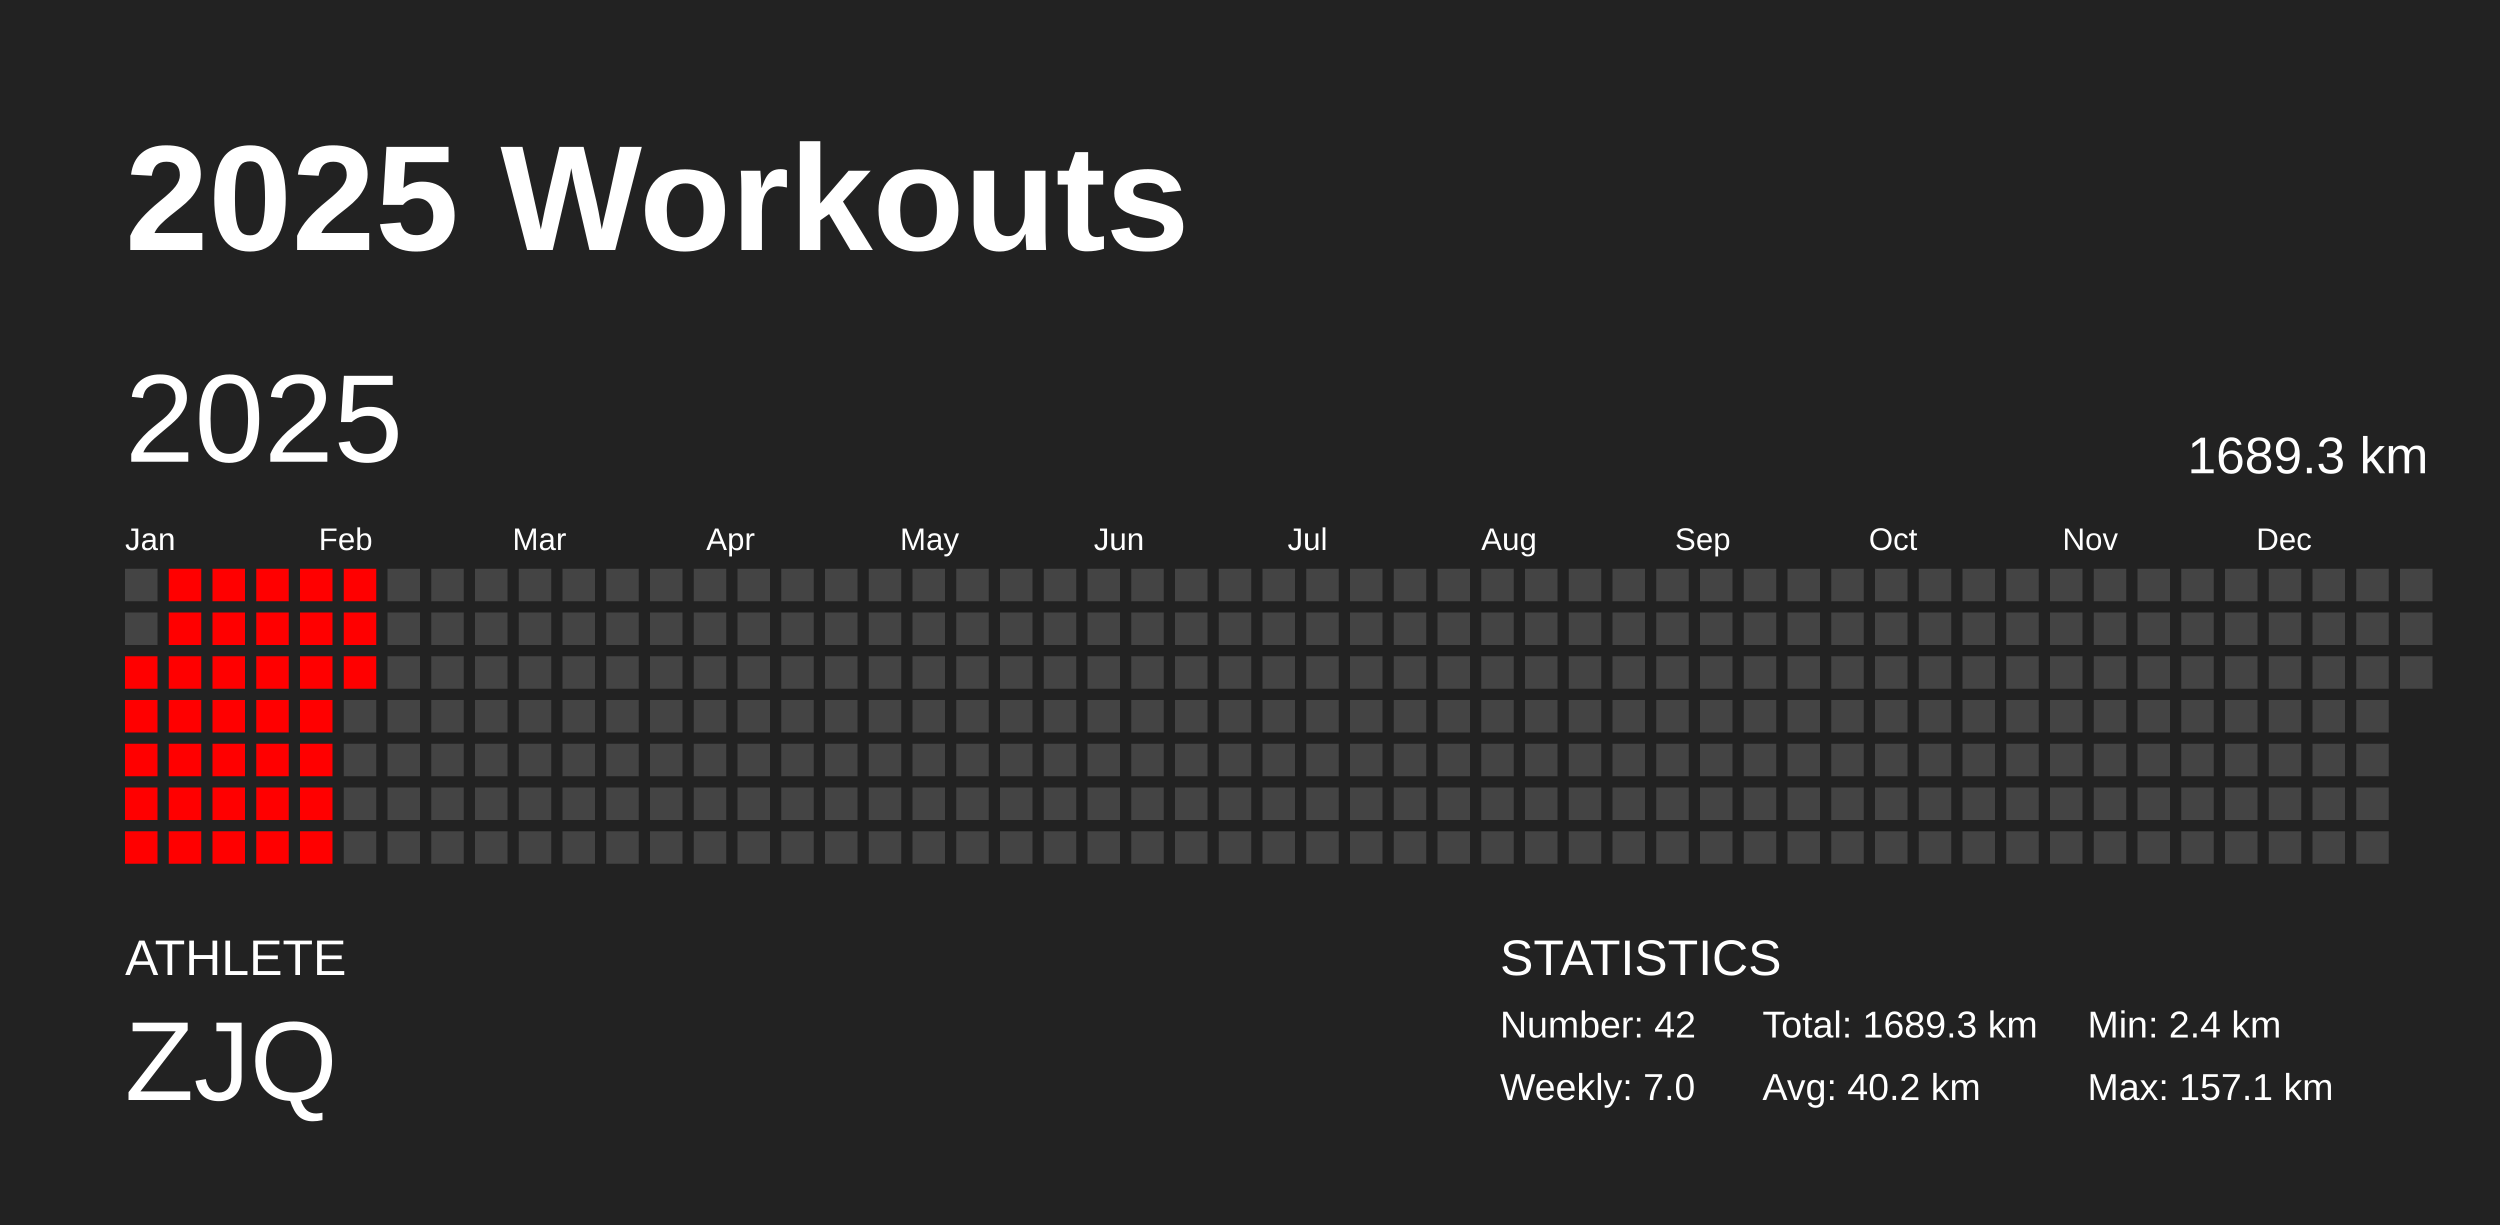
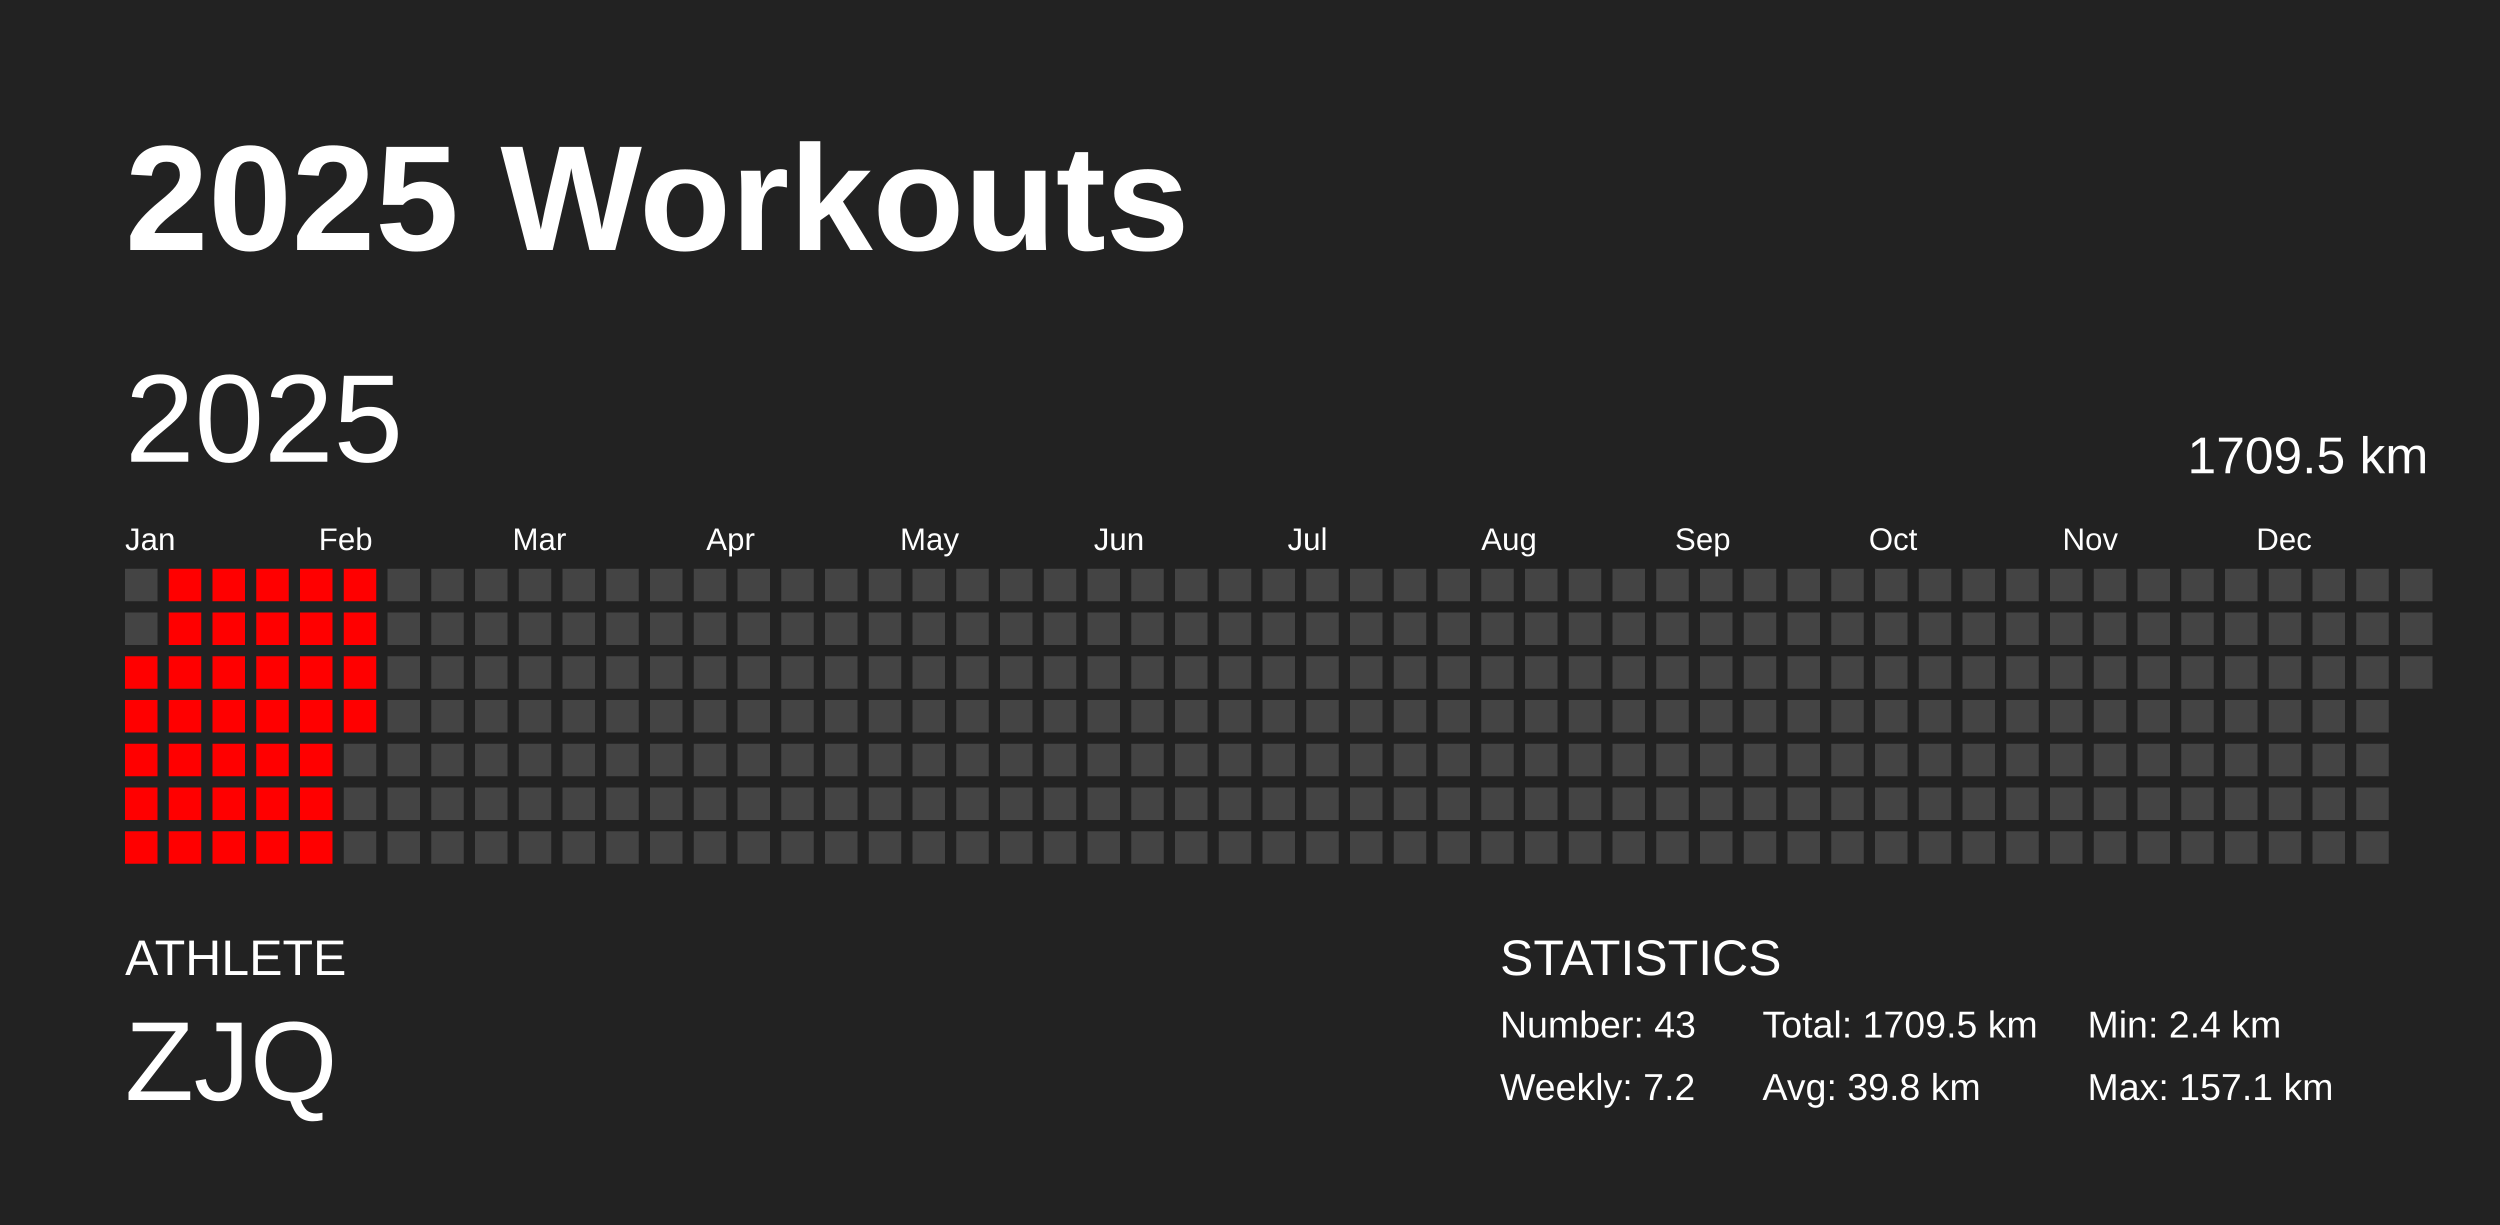
<svg xmlns="http://www.w3.org/2000/svg" baseProfile="full" height="98mm" version="1.1" viewBox="0,0,200,98" width="200mm">
  <defs />
  <rect fill="#222222" height="98" width="200" x="0" y="0" />
  <text fill="#FFFFFF" style="font-size:12px; font-family:Arial; font-weight:bold;" x="10" y="20">2025 Workouts</text>
  <text fill="#FFFFFF" style="font-size:4px; font-family:Arial" x="10" y="78">ATHLETE</text>
  <text fill="#FFFFFF" style="font-size:9px; font-family:Arial" x="10" y="88">ZJQ</text>
  <text fill="#FFFFFF" style="font-size:4px; font-family:Arial" x="120" y="78">STATISTICS</text>
-   <text fill="#FFFFFF" style="font-size:3px; font-family:Arial" x="120" y="83">Number: 42</text>
-   <text fill="#FFFFFF" style="font-size:3px; font-family:Arial" x="120" y="88">Weekly: 7.0</text>
-   <text fill="#FFFFFF" style="font-size:3px; font-family:Arial" x="141" y="83">Total: 1689.3 km</text>
-   <text fill="#FFFFFF" style="font-size:3px; font-family:Arial" x="141" y="88">Avg: 40.2 km</text>
+   <text fill="#FFFFFF" style="font-size:3px; font-family:Arial" x="120" y="83">Number: 43</text>
+   <text fill="#FFFFFF" style="font-size:3px; font-family:Arial" x="120" y="88">Weekly: 7.2</text>
+   <text fill="#FFFFFF" style="font-size:3px; font-family:Arial" x="141" y="83">Total: 1709.5 km</text>
+   <text fill="#FFFFFF" style="font-size:3px; font-family:Arial" x="141" y="88">Avg: 39.8 km</text>
  <text fill="#FFFFFF" style="font-size:3px; font-family:Arial" x="167" y="83">Min: 2.4 km</text>
  <text fill="#FFFFFF" style="font-size:3px; font-family:Arial" x="167" y="88">Max: 157.1 km</text>
  <text dominant-baseline="hanging" fill="#FFFFFF" style="font-size:10.0px; font-family:Arial;" x="10" y="30">2025</text>
-   <text dominant-baseline="hanging" fill="#FFFFFF" style="font-size:4.125px; font-family:Arial;" x="175" y="35">1689.3 km</text>
+   <text dominant-baseline="hanging" fill="#FFFFFF" style="font-size:4.125px; font-family:Arial;" x="175" y="35">1709.5 km</text>
  <text fill="#FFFFFF" style="font-size:2.5px; font-family:Arial" x="10.0" y="44">Jan</text>
  <text fill="#FFFFFF" style="font-size:2.5px; font-family:Arial" x="25.5" y="44">Feb</text>
  <text fill="#FFFFFF" style="font-size:2.5px; font-family:Arial" x="41.0" y="44">Mar</text>
  <text fill="#FFFFFF" style="font-size:2.5px; font-family:Arial" x="56.5" y="44">Apr</text>
  <text fill="#FFFFFF" style="font-size:2.5px; font-family:Arial" x="72.0" y="44">May</text>
  <text fill="#FFFFFF" style="font-size:2.5px; font-family:Arial" x="87.5" y="44">Jun</text>
  <text fill="#FFFFFF" style="font-size:2.5px; font-family:Arial" x="103.0" y="44">Jul</text>
  <text fill="#FFFFFF" style="font-size:2.5px; font-family:Arial" x="118.5" y="44">Aug</text>
  <text fill="#FFFFFF" style="font-size:2.5px; font-family:Arial" x="134.0" y="44">Sep</text>
  <text fill="#FFFFFF" style="font-size:2.5px; font-family:Arial" x="149.5" y="44">Oct</text>
  <text fill="#FFFFFF" style="font-size:2.5px; font-family:Arial" x="165.0" y="44">Nov</text>
  <text fill="#FFFFFF" style="font-size:2.5px; font-family:Arial" x="180.5" y="44">Dec</text>
  <rect fill="#444444" height="2.6" width="2.6" x="10.0" y="45.5" />
  <rect fill="#444444" height="2.6" width="2.6" x="10.0" y="49.0" />
  <rect fill="red" height="2.6" width="2.6" x="10.0" y="52.5" />
  <rect fill="red" height="2.6" width="2.6" x="10.0" y="56.0" />
  <rect fill="red" height="2.6" width="2.6" x="10.0" y="59.5" />
  <rect fill="red" height="2.6" width="2.6" x="10.0" y="63.0" />
  <rect fill="red" height="2.6" width="2.6" x="10.0" y="66.5" />
  <rect fill="red" height="2.6" width="2.6" x="13.5" y="45.5" />
  <rect fill="red" height="2.6" width="2.6" x="13.5" y="49.0" />
  <rect fill="red" height="2.6" width="2.6" x="13.5" y="52.5" />
  <rect fill="red" height="2.6" width="2.6" x="13.5" y="56.0" />
  <rect fill="red" height="2.6" width="2.6" x="13.5" y="59.5" />
  <rect fill="red" height="2.6" width="2.6" x="13.5" y="63.0" />
  <rect fill="red" height="2.6" width="2.6" x="13.5" y="66.5" />
  <rect fill="red" height="2.6" width="2.6" x="17.0" y="45.5" />
  <rect fill="red" height="2.6" width="2.6" x="17.0" y="49.0" />
  <rect fill="red" height="2.6" width="2.6" x="17.0" y="52.5" />
  <rect fill="red" height="2.6" width="2.6" x="17.0" y="56.0" />
  <rect fill="red" height="2.6" width="2.6" x="17.0" y="59.5" />
  <rect fill="red" height="2.6" width="2.6" x="17.0" y="63.0" />
  <rect fill="red" height="2.6" width="2.6" x="17.0" y="66.5" />
  <rect fill="red" height="2.6" width="2.6" x="20.5" y="45.5" />
  <rect fill="red" height="2.6" width="2.6" x="20.5" y="49.0" />
  <rect fill="red" height="2.6" width="2.6" x="20.5" y="52.5" />
  <rect fill="red" height="2.6" width="2.6" x="20.5" y="56.0" />
  <rect fill="red" height="2.6" width="2.6" x="20.5" y="59.5" />
  <rect fill="red" height="2.6" width="2.6" x="20.5" y="63.0" />
  <rect fill="red" height="2.6" width="2.6" x="20.5" y="66.5" />
  <rect fill="red" height="2.6" width="2.6" x="24.0" y="45.5" />
  <rect fill="red" height="2.6" width="2.6" x="24.0" y="49.0" />
  <rect fill="red" height="2.6" width="2.6" x="24.0" y="52.5" />
  <rect fill="red" height="2.6" width="2.6" x="24.0" y="56.0" />
  <rect fill="red" height="2.6" width="2.6" x="24.0" y="59.5" />
  <rect fill="red" height="2.6" width="2.6" x="24.0" y="63.0" />
  <rect fill="red" height="2.6" width="2.6" x="24.0" y="66.5" />
  <rect fill="red" height="2.6" width="2.6" x="27.5" y="45.5" />
  <rect fill="red" height="2.6" width="2.6" x="27.5" y="49.0" />
  <rect fill="red" height="2.6" width="2.6" x="27.5" y="52.5" />
-   <rect fill="#444444" height="2.6" width="2.6" x="27.5" y="56.0" />
+   <rect fill="red" height="2.6" width="2.6" x="27.5" y="56.0" />
  <rect fill="#444444" height="2.6" width="2.6" x="27.5" y="59.5" />
  <rect fill="#444444" height="2.6" width="2.6" x="27.5" y="63.0" />
  <rect fill="#444444" height="2.6" width="2.6" x="27.5" y="66.5" />
  <rect fill="#444444" height="2.6" width="2.6" x="31.0" y="45.5" />
  <rect fill="#444444" height="2.6" width="2.6" x="31.0" y="49.0" />
  <rect fill="#444444" height="2.6" width="2.6" x="31.0" y="52.5" />
  <rect fill="#444444" height="2.6" width="2.6" x="31.0" y="56.0" />
  <rect fill="#444444" height="2.6" width="2.6" x="31.0" y="59.5" />
  <rect fill="#444444" height="2.6" width="2.6" x="31.0" y="63.0" />
  <rect fill="#444444" height="2.6" width="2.6" x="31.0" y="66.5" />
  <rect fill="#444444" height="2.6" width="2.6" x="34.5" y="45.5" />
  <rect fill="#444444" height="2.6" width="2.6" x="34.5" y="49.0" />
  <rect fill="#444444" height="2.6" width="2.6" x="34.5" y="52.5" />
  <rect fill="#444444" height="2.6" width="2.6" x="34.5" y="56.0" />
  <rect fill="#444444" height="2.6" width="2.6" x="34.5" y="59.5" />
  <rect fill="#444444" height="2.6" width="2.6" x="34.5" y="63.0" />
  <rect fill="#444444" height="2.6" width="2.6" x="34.5" y="66.5" />
  <rect fill="#444444" height="2.6" width="2.6" x="38.0" y="45.5" />
  <rect fill="#444444" height="2.6" width="2.6" x="38.0" y="49.0" />
  <rect fill="#444444" height="2.6" width="2.6" x="38.0" y="52.5" />
  <rect fill="#444444" height="2.6" width="2.6" x="38.0" y="56.0" />
  <rect fill="#444444" height="2.6" width="2.6" x="38.0" y="59.5" />
  <rect fill="#444444" height="2.6" width="2.6" x="38.0" y="63.0" />
  <rect fill="#444444" height="2.6" width="2.6" x="38.0" y="66.5" />
  <rect fill="#444444" height="2.6" width="2.6" x="41.5" y="45.5" />
  <rect fill="#444444" height="2.6" width="2.6" x="41.5" y="49.0" />
  <rect fill="#444444" height="2.6" width="2.6" x="41.5" y="52.5" />
  <rect fill="#444444" height="2.6" width="2.6" x="41.5" y="56.0" />
  <rect fill="#444444" height="2.6" width="2.6" x="41.5" y="59.5" />
  <rect fill="#444444" height="2.6" width="2.6" x="41.5" y="63.0" />
  <rect fill="#444444" height="2.6" width="2.6" x="41.5" y="66.5" />
  <rect fill="#444444" height="2.6" width="2.6" x="45.0" y="45.5" />
  <rect fill="#444444" height="2.6" width="2.6" x="45.0" y="49.0" />
  <rect fill="#444444" height="2.6" width="2.6" x="45.0" y="52.5" />
  <rect fill="#444444" height="2.6" width="2.6" x="45.0" y="56.0" />
  <rect fill="#444444" height="2.6" width="2.6" x="45.0" y="59.5" />
  <rect fill="#444444" height="2.6" width="2.6" x="45.0" y="63.0" />
  <rect fill="#444444" height="2.6" width="2.6" x="45.0" y="66.5" />
  <rect fill="#444444" height="2.6" width="2.6" x="48.5" y="45.5" />
  <rect fill="#444444" height="2.6" width="2.6" x="48.5" y="49.0" />
  <rect fill="#444444" height="2.6" width="2.6" x="48.5" y="52.5" />
  <rect fill="#444444" height="2.6" width="2.6" x="48.5" y="56.0" />
  <rect fill="#444444" height="2.6" width="2.6" x="48.5" y="59.5" />
  <rect fill="#444444" height="2.6" width="2.6" x="48.5" y="63.0" />
  <rect fill="#444444" height="2.6" width="2.6" x="48.5" y="66.5" />
  <rect fill="#444444" height="2.6" width="2.6" x="52.0" y="45.5" />
  <rect fill="#444444" height="2.6" width="2.6" x="52.0" y="49.0" />
  <rect fill="#444444" height="2.6" width="2.6" x="52.0" y="52.5" />
  <rect fill="#444444" height="2.6" width="2.6" x="52.0" y="56.0" />
  <rect fill="#444444" height="2.6" width="2.6" x="52.0" y="59.5" />
  <rect fill="#444444" height="2.6" width="2.6" x="52.0" y="63.0" />
  <rect fill="#444444" height="2.6" width="2.6" x="52.0" y="66.5" />
  <rect fill="#444444" height="2.6" width="2.6" x="55.5" y="45.5" />
  <rect fill="#444444" height="2.6" width="2.6" x="55.5" y="49.0" />
  <rect fill="#444444" height="2.6" width="2.6" x="55.5" y="52.5" />
  <rect fill="#444444" height="2.6" width="2.6" x="55.5" y="56.0" />
  <rect fill="#444444" height="2.6" width="2.6" x="55.5" y="59.5" />
  <rect fill="#444444" height="2.6" width="2.6" x="55.5" y="63.0" />
  <rect fill="#444444" height="2.6" width="2.6" x="55.5" y="66.5" />
  <rect fill="#444444" height="2.6" width="2.6" x="59.0" y="45.5" />
  <rect fill="#444444" height="2.6" width="2.6" x="59.0" y="49.0" />
  <rect fill="#444444" height="2.6" width="2.6" x="59.0" y="52.5" />
  <rect fill="#444444" height="2.6" width="2.6" x="59.0" y="56.0" />
  <rect fill="#444444" height="2.6" width="2.6" x="59.0" y="59.5" />
  <rect fill="#444444" height="2.6" width="2.6" x="59.0" y="63.0" />
  <rect fill="#444444" height="2.6" width="2.6" x="59.0" y="66.5" />
  <rect fill="#444444" height="2.6" width="2.6" x="62.5" y="45.5" />
  <rect fill="#444444" height="2.6" width="2.6" x="62.5" y="49.0" />
  <rect fill="#444444" height="2.6" width="2.6" x="62.5" y="52.5" />
  <rect fill="#444444" height="2.6" width="2.6" x="62.5" y="56.0" />
  <rect fill="#444444" height="2.6" width="2.6" x="62.5" y="59.5" />
  <rect fill="#444444" height="2.6" width="2.6" x="62.5" y="63.0" />
  <rect fill="#444444" height="2.6" width="2.6" x="62.5" y="66.5" />
  <rect fill="#444444" height="2.6" width="2.6" x="66.0" y="45.5" />
  <rect fill="#444444" height="2.6" width="2.6" x="66.0" y="49.0" />
  <rect fill="#444444" height="2.6" width="2.6" x="66.0" y="52.5" />
  <rect fill="#444444" height="2.6" width="2.6" x="66.0" y="56.0" />
  <rect fill="#444444" height="2.6" width="2.6" x="66.0" y="59.5" />
  <rect fill="#444444" height="2.6" width="2.6" x="66.0" y="63.0" />
  <rect fill="#444444" height="2.6" width="2.6" x="66.0" y="66.5" />
  <rect fill="#444444" height="2.6" width="2.6" x="69.5" y="45.5" />
  <rect fill="#444444" height="2.6" width="2.6" x="69.5" y="49.0" />
  <rect fill="#444444" height="2.6" width="2.6" x="69.5" y="52.5" />
  <rect fill="#444444" height="2.6" width="2.6" x="69.5" y="56.0" />
  <rect fill="#444444" height="2.6" width="2.6" x="69.5" y="59.5" />
  <rect fill="#444444" height="2.6" width="2.6" x="69.5" y="63.0" />
  <rect fill="#444444" height="2.6" width="2.6" x="69.5" y="66.5" />
  <rect fill="#444444" height="2.6" width="2.6" x="73.0" y="45.5" />
  <rect fill="#444444" height="2.6" width="2.6" x="73.0" y="49.0" />
  <rect fill="#444444" height="2.6" width="2.6" x="73.0" y="52.5" />
  <rect fill="#444444" height="2.6" width="2.6" x="73.0" y="56.0" />
  <rect fill="#444444" height="2.6" width="2.6" x="73.0" y="59.5" />
  <rect fill="#444444" height="2.6" width="2.6" x="73.0" y="63.0" />
  <rect fill="#444444" height="2.6" width="2.6" x="73.0" y="66.5" />
  <rect fill="#444444" height="2.6" width="2.6" x="76.5" y="45.5" />
  <rect fill="#444444" height="2.6" width="2.6" x="76.5" y="49.0" />
  <rect fill="#444444" height="2.6" width="2.6" x="76.5" y="52.5" />
  <rect fill="#444444" height="2.6" width="2.6" x="76.5" y="56.0" />
  <rect fill="#444444" height="2.6" width="2.6" x="76.5" y="59.5" />
  <rect fill="#444444" height="2.6" width="2.6" x="76.5" y="63.0" />
  <rect fill="#444444" height="2.6" width="2.6" x="76.5" y="66.5" />
  <rect fill="#444444" height="2.6" width="2.6" x="80.0" y="45.5" />
  <rect fill="#444444" height="2.6" width="2.6" x="80.0" y="49.0" />
  <rect fill="#444444" height="2.6" width="2.6" x="80.0" y="52.5" />
  <rect fill="#444444" height="2.6" width="2.6" x="80.0" y="56.0" />
  <rect fill="#444444" height="2.6" width="2.6" x="80.0" y="59.5" />
  <rect fill="#444444" height="2.6" width="2.6" x="80.0" y="63.0" />
  <rect fill="#444444" height="2.6" width="2.6" x="80.0" y="66.5" />
  <rect fill="#444444" height="2.6" width="2.6" x="83.5" y="45.5" />
  <rect fill="#444444" height="2.6" width="2.6" x="83.5" y="49.0" />
  <rect fill="#444444" height="2.6" width="2.6" x="83.5" y="52.5" />
  <rect fill="#444444" height="2.6" width="2.6" x="83.5" y="56.0" />
  <rect fill="#444444" height="2.6" width="2.6" x="83.5" y="59.5" />
  <rect fill="#444444" height="2.6" width="2.6" x="83.5" y="63.0" />
  <rect fill="#444444" height="2.6" width="2.6" x="83.5" y="66.5" />
  <rect fill="#444444" height="2.6" width="2.6" x="87.0" y="45.5" />
  <rect fill="#444444" height="2.6" width="2.6" x="87.0" y="49.0" />
  <rect fill="#444444" height="2.6" width="2.6" x="87.0" y="52.5" />
  <rect fill="#444444" height="2.6" width="2.6" x="87.0" y="56.0" />
  <rect fill="#444444" height="2.6" width="2.6" x="87.0" y="59.5" />
  <rect fill="#444444" height="2.6" width="2.6" x="87.0" y="63.0" />
  <rect fill="#444444" height="2.6" width="2.6" x="87.0" y="66.5" />
  <rect fill="#444444" height="2.6" width="2.6" x="90.5" y="45.5" />
  <rect fill="#444444" height="2.6" width="2.6" x="90.5" y="49.0" />
  <rect fill="#444444" height="2.6" width="2.6" x="90.5" y="52.5" />
  <rect fill="#444444" height="2.6" width="2.6" x="90.5" y="56.0" />
  <rect fill="#444444" height="2.6" width="2.6" x="90.5" y="59.5" />
  <rect fill="#444444" height="2.6" width="2.6" x="90.5" y="63.0" />
  <rect fill="#444444" height="2.6" width="2.6" x="90.5" y="66.5" />
  <rect fill="#444444" height="2.6" width="2.6" x="94.0" y="45.5" />
  <rect fill="#444444" height="2.6" width="2.6" x="94.0" y="49.0" />
  <rect fill="#444444" height="2.6" width="2.6" x="94.0" y="52.5" />
  <rect fill="#444444" height="2.6" width="2.6" x="94.0" y="56.0" />
  <rect fill="#444444" height="2.6" width="2.6" x="94.0" y="59.5" />
  <rect fill="#444444" height="2.6" width="2.6" x="94.0" y="63.0" />
  <rect fill="#444444" height="2.6" width="2.6" x="94.0" y="66.5" />
  <rect fill="#444444" height="2.6" width="2.6" x="97.5" y="45.5" />
  <rect fill="#444444" height="2.6" width="2.6" x="97.5" y="49.0" />
  <rect fill="#444444" height="2.6" width="2.6" x="97.5" y="52.5" />
  <rect fill="#444444" height="2.6" width="2.6" x="97.5" y="56.0" />
  <rect fill="#444444" height="2.6" width="2.6" x="97.5" y="59.5" />
  <rect fill="#444444" height="2.6" width="2.6" x="97.5" y="63.0" />
  <rect fill="#444444" height="2.6" width="2.6" x="97.5" y="66.5" />
  <rect fill="#444444" height="2.6" width="2.6" x="101.0" y="45.5" />
  <rect fill="#444444" height="2.6" width="2.6" x="101.0" y="49.0" />
  <rect fill="#444444" height="2.6" width="2.6" x="101.0" y="52.5" />
  <rect fill="#444444" height="2.6" width="2.6" x="101.0" y="56.0" />
  <rect fill="#444444" height="2.6" width="2.6" x="101.0" y="59.5" />
  <rect fill="#444444" height="2.6" width="2.6" x="101.0" y="63.0" />
  <rect fill="#444444" height="2.6" width="2.6" x="101.0" y="66.5" />
  <rect fill="#444444" height="2.6" width="2.6" x="104.5" y="45.5" />
  <rect fill="#444444" height="2.6" width="2.6" x="104.5" y="49.0" />
  <rect fill="#444444" height="2.6" width="2.6" x="104.5" y="52.5" />
  <rect fill="#444444" height="2.6" width="2.6" x="104.5" y="56.0" />
  <rect fill="#444444" height="2.6" width="2.6" x="104.5" y="59.5" />
  <rect fill="#444444" height="2.6" width="2.6" x="104.5" y="63.0" />
  <rect fill="#444444" height="2.6" width="2.6" x="104.5" y="66.5" />
  <rect fill="#444444" height="2.6" width="2.6" x="108.0" y="45.5" />
  <rect fill="#444444" height="2.6" width="2.6" x="108.0" y="49.0" />
  <rect fill="#444444" height="2.6" width="2.6" x="108.0" y="52.5" />
  <rect fill="#444444" height="2.6" width="2.6" x="108.0" y="56.0" />
  <rect fill="#444444" height="2.6" width="2.6" x="108.0" y="59.5" />
  <rect fill="#444444" height="2.6" width="2.6" x="108.0" y="63.0" />
  <rect fill="#444444" height="2.6" width="2.6" x="108.0" y="66.5" />
  <rect fill="#444444" height="2.6" width="2.6" x="111.5" y="45.5" />
  <rect fill="#444444" height="2.6" width="2.6" x="111.5" y="49.0" />
  <rect fill="#444444" height="2.6" width="2.6" x="111.5" y="52.5" />
  <rect fill="#444444" height="2.6" width="2.6" x="111.5" y="56.0" />
  <rect fill="#444444" height="2.6" width="2.6" x="111.5" y="59.5" />
  <rect fill="#444444" height="2.6" width="2.6" x="111.5" y="63.0" />
  <rect fill="#444444" height="2.6" width="2.6" x="111.5" y="66.5" />
  <rect fill="#444444" height="2.6" width="2.6" x="115.0" y="45.5" />
  <rect fill="#444444" height="2.6" width="2.6" x="115.0" y="49.0" />
  <rect fill="#444444" height="2.6" width="2.6" x="115.0" y="52.5" />
  <rect fill="#444444" height="2.6" width="2.6" x="115.0" y="56.0" />
  <rect fill="#444444" height="2.6" width="2.6" x="115.0" y="59.5" />
  <rect fill="#444444" height="2.6" width="2.6" x="115.0" y="63.0" />
  <rect fill="#444444" height="2.6" width="2.6" x="115.0" y="66.5" />
  <rect fill="#444444" height="2.6" width="2.6" x="118.5" y="45.5" />
  <rect fill="#444444" height="2.6" width="2.6" x="118.5" y="49.0" />
  <rect fill="#444444" height="2.6" width="2.6" x="118.5" y="52.5" />
  <rect fill="#444444" height="2.6" width="2.6" x="118.5" y="56.0" />
  <rect fill="#444444" height="2.6" width="2.6" x="118.5" y="59.5" />
  <rect fill="#444444" height="2.6" width="2.6" x="118.5" y="63.0" />
  <rect fill="#444444" height="2.6" width="2.6" x="118.5" y="66.5" />
  <rect fill="#444444" height="2.6" width="2.6" x="122.0" y="45.5" />
  <rect fill="#444444" height="2.6" width="2.6" x="122.0" y="49.0" />
  <rect fill="#444444" height="2.6" width="2.6" x="122.0" y="52.5" />
  <rect fill="#444444" height="2.6" width="2.6" x="122.0" y="56.0" />
  <rect fill="#444444" height="2.6" width="2.6" x="122.0" y="59.5" />
  <rect fill="#444444" height="2.6" width="2.6" x="122.0" y="63.0" />
  <rect fill="#444444" height="2.6" width="2.6" x="122.0" y="66.5" />
  <rect fill="#444444" height="2.6" width="2.6" x="125.5" y="45.5" />
  <rect fill="#444444" height="2.6" width="2.6" x="125.5" y="49.0" />
  <rect fill="#444444" height="2.6" width="2.6" x="125.5" y="52.5" />
  <rect fill="#444444" height="2.6" width="2.6" x="125.5" y="56.0" />
  <rect fill="#444444" height="2.6" width="2.6" x="125.5" y="59.5" />
  <rect fill="#444444" height="2.6" width="2.6" x="125.5" y="63.0" />
  <rect fill="#444444" height="2.6" width="2.6" x="125.5" y="66.5" />
  <rect fill="#444444" height="2.6" width="2.6" x="129.0" y="45.5" />
  <rect fill="#444444" height="2.6" width="2.6" x="129.0" y="49.0" />
  <rect fill="#444444" height="2.6" width="2.6" x="129.0" y="52.5" />
  <rect fill="#444444" height="2.6" width="2.6" x="129.0" y="56.0" />
  <rect fill="#444444" height="2.6" width="2.6" x="129.0" y="59.5" />
  <rect fill="#444444" height="2.6" width="2.6" x="129.0" y="63.0" />
  <rect fill="#444444" height="2.6" width="2.6" x="129.0" y="66.5" />
  <rect fill="#444444" height="2.6" width="2.6" x="132.5" y="45.5" />
  <rect fill="#444444" height="2.6" width="2.6" x="132.5" y="49.0" />
  <rect fill="#444444" height="2.6" width="2.6" x="132.5" y="52.5" />
  <rect fill="#444444" height="2.6" width="2.6" x="132.5" y="56.0" />
  <rect fill="#444444" height="2.6" width="2.6" x="132.5" y="59.5" />
  <rect fill="#444444" height="2.6" width="2.6" x="132.5" y="63.0" />
  <rect fill="#444444" height="2.6" width="2.6" x="132.5" y="66.5" />
  <rect fill="#444444" height="2.6" width="2.6" x="136.0" y="45.5" />
  <rect fill="#444444" height="2.6" width="2.6" x="136.0" y="49.0" />
  <rect fill="#444444" height="2.6" width="2.6" x="136.0" y="52.5" />
  <rect fill="#444444" height="2.6" width="2.6" x="136.0" y="56.0" />
  <rect fill="#444444" height="2.6" width="2.6" x="136.0" y="59.5" />
  <rect fill="#444444" height="2.6" width="2.6" x="136.0" y="63.0" />
  <rect fill="#444444" height="2.6" width="2.6" x="136.0" y="66.5" />
  <rect fill="#444444" height="2.6" width="2.6" x="139.5" y="45.5" />
  <rect fill="#444444" height="2.6" width="2.6" x="139.5" y="49.0" />
  <rect fill="#444444" height="2.6" width="2.6" x="139.5" y="52.5" />
  <rect fill="#444444" height="2.6" width="2.6" x="139.5" y="56.0" />
  <rect fill="#444444" height="2.6" width="2.6" x="139.5" y="59.5" />
  <rect fill="#444444" height="2.6" width="2.6" x="139.5" y="63.0" />
  <rect fill="#444444" height="2.6" width="2.6" x="139.5" y="66.5" />
  <rect fill="#444444" height="2.6" width="2.6" x="143.0" y="45.5" />
  <rect fill="#444444" height="2.6" width="2.6" x="143.0" y="49.0" />
  <rect fill="#444444" height="2.6" width="2.6" x="143.0" y="52.5" />
  <rect fill="#444444" height="2.6" width="2.6" x="143.0" y="56.0" />
  <rect fill="#444444" height="2.6" width="2.6" x="143.0" y="59.5" />
  <rect fill="#444444" height="2.6" width="2.6" x="143.0" y="63.0" />
  <rect fill="#444444" height="2.6" width="2.6" x="143.0" y="66.5" />
  <rect fill="#444444" height="2.6" width="2.6" x="146.5" y="45.5" />
  <rect fill="#444444" height="2.6" width="2.6" x="146.5" y="49.0" />
  <rect fill="#444444" height="2.6" width="2.6" x="146.5" y="52.5" />
  <rect fill="#444444" height="2.6" width="2.6" x="146.5" y="56.0" />
  <rect fill="#444444" height="2.6" width="2.6" x="146.5" y="59.5" />
  <rect fill="#444444" height="2.6" width="2.6" x="146.5" y="63.0" />
  <rect fill="#444444" height="2.6" width="2.6" x="146.5" y="66.5" />
  <rect fill="#444444" height="2.6" width="2.6" x="150.0" y="45.5" />
  <rect fill="#444444" height="2.6" width="2.6" x="150.0" y="49.0" />
  <rect fill="#444444" height="2.6" width="2.6" x="150.0" y="52.5" />
  <rect fill="#444444" height="2.6" width="2.6" x="150.0" y="56.0" />
  <rect fill="#444444" height="2.6" width="2.6" x="150.0" y="59.5" />
  <rect fill="#444444" height="2.6" width="2.6" x="150.0" y="63.0" />
  <rect fill="#444444" height="2.6" width="2.6" x="150.0" y="66.5" />
  <rect fill="#444444" height="2.6" width="2.6" x="153.5" y="45.5" />
  <rect fill="#444444" height="2.6" width="2.6" x="153.5" y="49.0" />
  <rect fill="#444444" height="2.6" width="2.6" x="153.5" y="52.5" />
  <rect fill="#444444" height="2.6" width="2.6" x="153.5" y="56.0" />
  <rect fill="#444444" height="2.6" width="2.6" x="153.5" y="59.5" />
  <rect fill="#444444" height="2.6" width="2.6" x="153.5" y="63.0" />
  <rect fill="#444444" height="2.6" width="2.6" x="153.5" y="66.5" />
  <rect fill="#444444" height="2.6" width="2.6" x="157.0" y="45.5" />
  <rect fill="#444444" height="2.6" width="2.6" x="157.0" y="49.0" />
  <rect fill="#444444" height="2.6" width="2.6" x="157.0" y="52.5" />
  <rect fill="#444444" height="2.6" width="2.6" x="157.0" y="56.0" />
  <rect fill="#444444" height="2.6" width="2.6" x="157.0" y="59.5" />
  <rect fill="#444444" height="2.6" width="2.6" x="157.0" y="63.0" />
  <rect fill="#444444" height="2.6" width="2.6" x="157.0" y="66.5" />
  <rect fill="#444444" height="2.6" width="2.6" x="160.5" y="45.5" />
  <rect fill="#444444" height="2.6" width="2.6" x="160.5" y="49.0" />
  <rect fill="#444444" height="2.6" width="2.6" x="160.5" y="52.5" />
  <rect fill="#444444" height="2.6" width="2.6" x="160.5" y="56.0" />
  <rect fill="#444444" height="2.6" width="2.6" x="160.5" y="59.5" />
  <rect fill="#444444" height="2.6" width="2.6" x="160.5" y="63.0" />
  <rect fill="#444444" height="2.6" width="2.6" x="160.5" y="66.5" />
  <rect fill="#444444" height="2.6" width="2.6" x="164.0" y="45.5" />
  <rect fill="#444444" height="2.6" width="2.6" x="164.0" y="49.0" />
  <rect fill="#444444" height="2.6" width="2.6" x="164.0" y="52.5" />
  <rect fill="#444444" height="2.6" width="2.6" x="164.0" y="56.0" />
  <rect fill="#444444" height="2.6" width="2.6" x="164.0" y="59.5" />
  <rect fill="#444444" height="2.6" width="2.6" x="164.0" y="63.0" />
  <rect fill="#444444" height="2.6" width="2.6" x="164.0" y="66.5" />
  <rect fill="#444444" height="2.6" width="2.6" x="167.5" y="45.5" />
  <rect fill="#444444" height="2.6" width="2.6" x="167.5" y="49.0" />
  <rect fill="#444444" height="2.6" width="2.6" x="167.5" y="52.5" />
  <rect fill="#444444" height="2.6" width="2.6" x="167.5" y="56.0" />
  <rect fill="#444444" height="2.6" width="2.6" x="167.5" y="59.5" />
  <rect fill="#444444" height="2.6" width="2.6" x="167.5" y="63.0" />
  <rect fill="#444444" height="2.6" width="2.6" x="167.5" y="66.5" />
  <rect fill="#444444" height="2.6" width="2.6" x="171.0" y="45.5" />
  <rect fill="#444444" height="2.6" width="2.6" x="171.0" y="49.0" />
  <rect fill="#444444" height="2.6" width="2.6" x="171.0" y="52.5" />
  <rect fill="#444444" height="2.6" width="2.6" x="171.0" y="56.0" />
  <rect fill="#444444" height="2.6" width="2.6" x="171.0" y="59.5" />
  <rect fill="#444444" height="2.6" width="2.6" x="171.0" y="63.0" />
  <rect fill="#444444" height="2.6" width="2.6" x="171.0" y="66.5" />
  <rect fill="#444444" height="2.6" width="2.6" x="174.5" y="45.5" />
  <rect fill="#444444" height="2.6" width="2.6" x="174.5" y="49.0" />
  <rect fill="#444444" height="2.6" width="2.6" x="174.5" y="52.5" />
  <rect fill="#444444" height="2.6" width="2.6" x="174.5" y="56.0" />
  <rect fill="#444444" height="2.6" width="2.6" x="174.5" y="59.5" />
  <rect fill="#444444" height="2.6" width="2.6" x="174.5" y="63.0" />
  <rect fill="#444444" height="2.6" width="2.6" x="174.5" y="66.5" />
  <rect fill="#444444" height="2.6" width="2.6" x="178.0" y="45.5" />
  <rect fill="#444444" height="2.6" width="2.6" x="178.0" y="49.0" />
  <rect fill="#444444" height="2.6" width="2.6" x="178.0" y="52.5" />
  <rect fill="#444444" height="2.6" width="2.6" x="178.0" y="56.0" />
  <rect fill="#444444" height="2.6" width="2.6" x="178.0" y="59.5" />
  <rect fill="#444444" height="2.6" width="2.6" x="178.0" y="63.0" />
  <rect fill="#444444" height="2.6" width="2.6" x="178.0" y="66.5" />
  <rect fill="#444444" height="2.6" width="2.6" x="181.5" y="45.5" />
  <rect fill="#444444" height="2.6" width="2.6" x="181.5" y="49.0" />
  <rect fill="#444444" height="2.6" width="2.6" x="181.5" y="52.5" />
  <rect fill="#444444" height="2.6" width="2.6" x="181.5" y="56.0" />
  <rect fill="#444444" height="2.6" width="2.6" x="181.5" y="59.5" />
  <rect fill="#444444" height="2.6" width="2.6" x="181.5" y="63.0" />
  <rect fill="#444444" height="2.6" width="2.6" x="181.5" y="66.5" />
  <rect fill="#444444" height="2.6" width="2.6" x="185.0" y="45.5" />
  <rect fill="#444444" height="2.6" width="2.6" x="185.0" y="49.0" />
  <rect fill="#444444" height="2.6" width="2.6" x="185.0" y="52.5" />
  <rect fill="#444444" height="2.6" width="2.6" x="185.0" y="56.0" />
  <rect fill="#444444" height="2.6" width="2.6" x="185.0" y="59.5" />
  <rect fill="#444444" height="2.6" width="2.6" x="185.0" y="63.0" />
  <rect fill="#444444" height="2.6" width="2.6" x="185.0" y="66.5" />
  <rect fill="#444444" height="2.6" width="2.6" x="188.5" y="45.5" />
  <rect fill="#444444" height="2.6" width="2.6" x="188.5" y="49.0" />
  <rect fill="#444444" height="2.6" width="2.6" x="188.5" y="52.5" />
  <rect fill="#444444" height="2.6" width="2.6" x="188.5" y="56.0" />
  <rect fill="#444444" height="2.6" width="2.6" x="188.5" y="59.5" />
  <rect fill="#444444" height="2.6" width="2.6" x="188.5" y="63.0" />
  <rect fill="#444444" height="2.6" width="2.6" x="188.5" y="66.5" />
  <rect fill="#444444" height="2.6" width="2.6" x="192.0" y="45.5" />
  <rect fill="#444444" height="2.6" width="2.6" x="192.0" y="49.0" />
  <rect fill="#444444" height="2.6" width="2.6" x="192.0" y="52.5" />
</svg>
